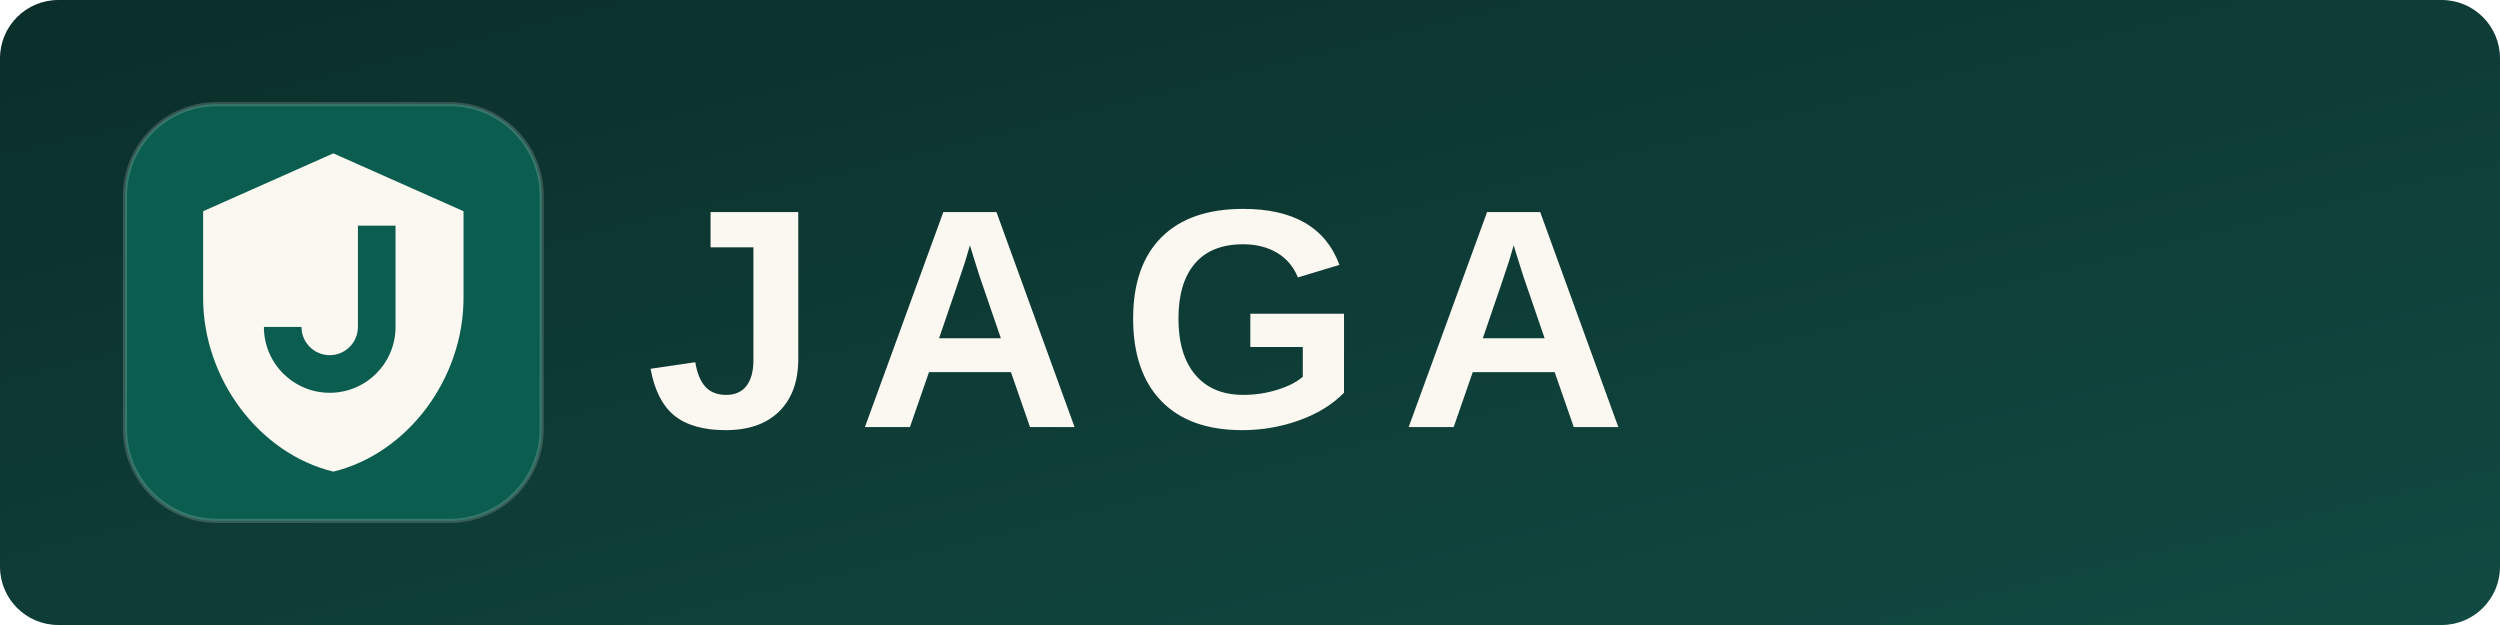
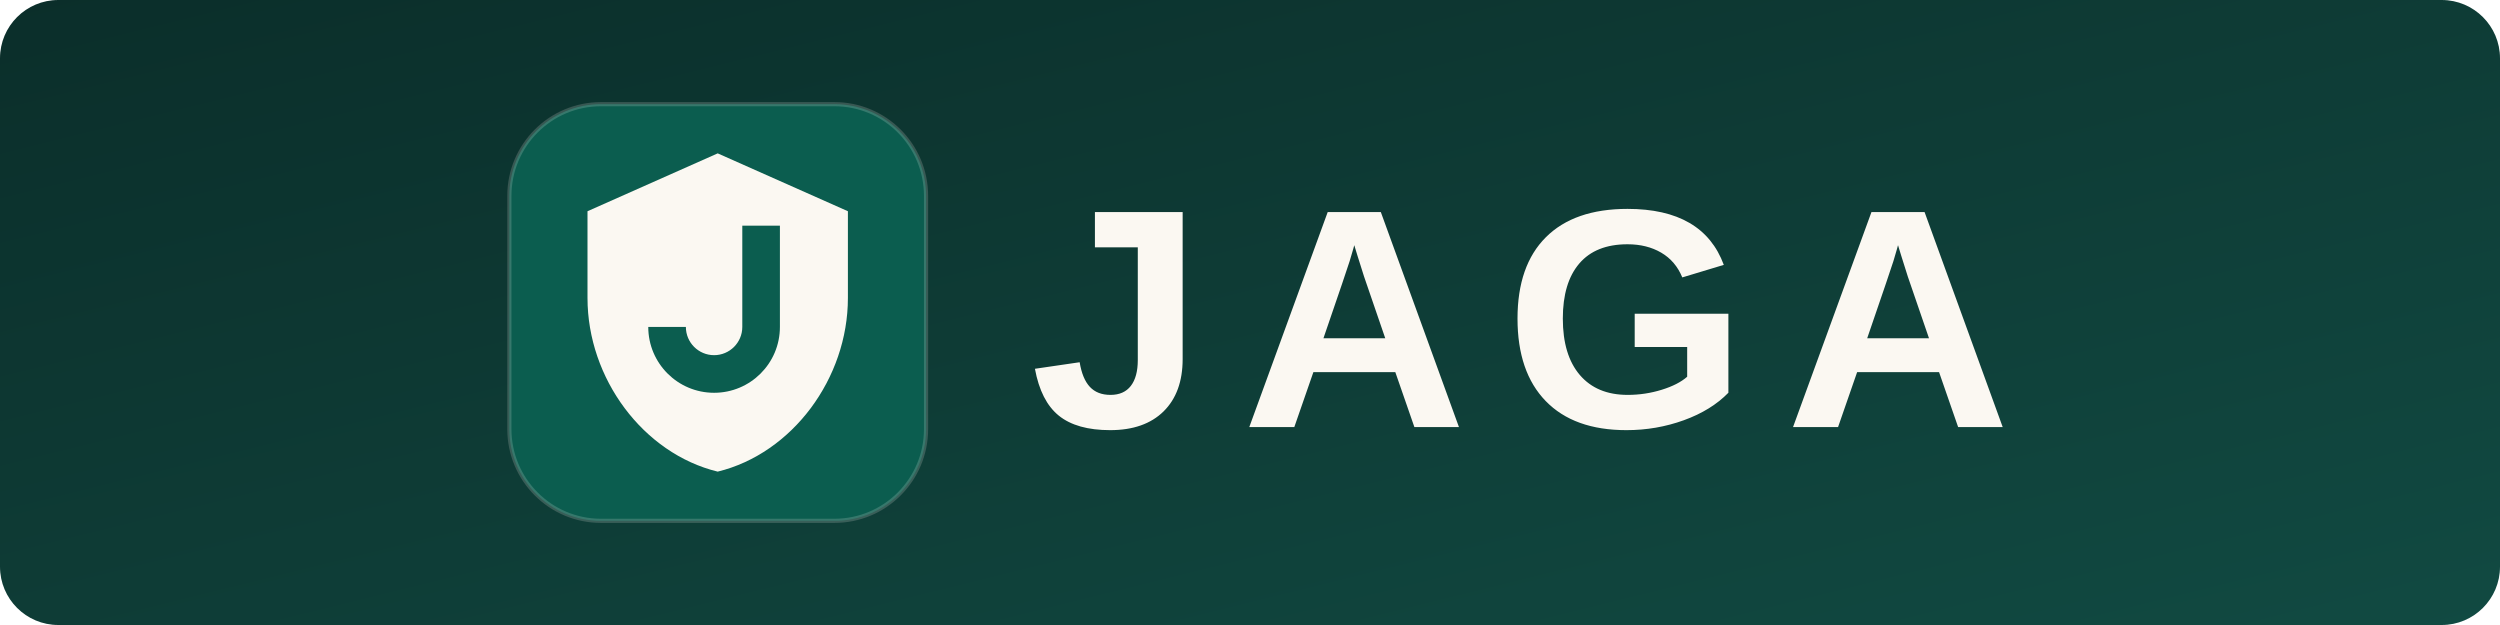
<svg xmlns="http://www.w3.org/2000/svg" viewBox="0 0 1200 300" width="1200" height="300" role="img" aria-labelledby="t">
  <defs>
    <linearGradient id="bg" x1="0" y1="0" x2="1" y2="1">
      <stop offset="0" stop-color="#0b2e2a" />
      <stop offset="1" stop-color="#114a42" />
    </linearGradient>
  </defs>
  <rect width="1200" height="300" rx="28" fill="url(#bg)" />
-   <rect x="60" y="50" width="200" height="200" rx="44" fill="#0B5D4F" stroke="#FBF8F2" stroke-opacity="0.18" stroke-width="2" />
-   <g transform="translate(76.67 66.67) scale(6.944)">
-     <path fill="#FBF8F2" d="M12,1L3,5v6c0,5.55 3.84,10.74 9,12 5.16,-1.26 9,-6.45 9,-12V5L12,1z" />
-     <path fill="#0B5D4F" d="M13.7,6H16.3V13A4.55,4.55 0 0 1 7.2,13H9.8A1.95,1.95 0 0 0 13.7,13Z" />
+   <g transform="translate(184.5 0)">
+     <rect x="60" y="50" width="200" height="200" rx="44" fill="#0B5D4F" stroke="#FBF8F2" stroke-opacity="0.18" stroke-width="2" />
+     <g transform="translate(76.67 66.67) scale(6.944)">
+       <path fill="#FBF8F2" d="M12,1L3,5v6c0,5.55 3.84,10.74 9,12 5.16,-1.26 9,-6.45 9,-12V5L12,1z" />
+       <path fill="#0B5D4F" d="M13.7,6H16.3V13A4.55,4.55 0 0 1 7.2,13H9.8A1.95,1.95 0 0 0 13.7,13Z" />
+     </g>
+     <text x="310" y="205" fill="#FBF8F2" font-family="'Segoe UI', 'Helvetica Neue', Arial, sans-serif" font-size="150" font-weight="800" letter-spacing="18">JAGA</text>
  </g>
-   <text x="310" y="205" fill="#FBF8F2" font-family="'Segoe UI', 'Helvetica Neue', Arial, sans-serif" font-size="150" font-weight="800" letter-spacing="18">JAGA</text>
</svg>
